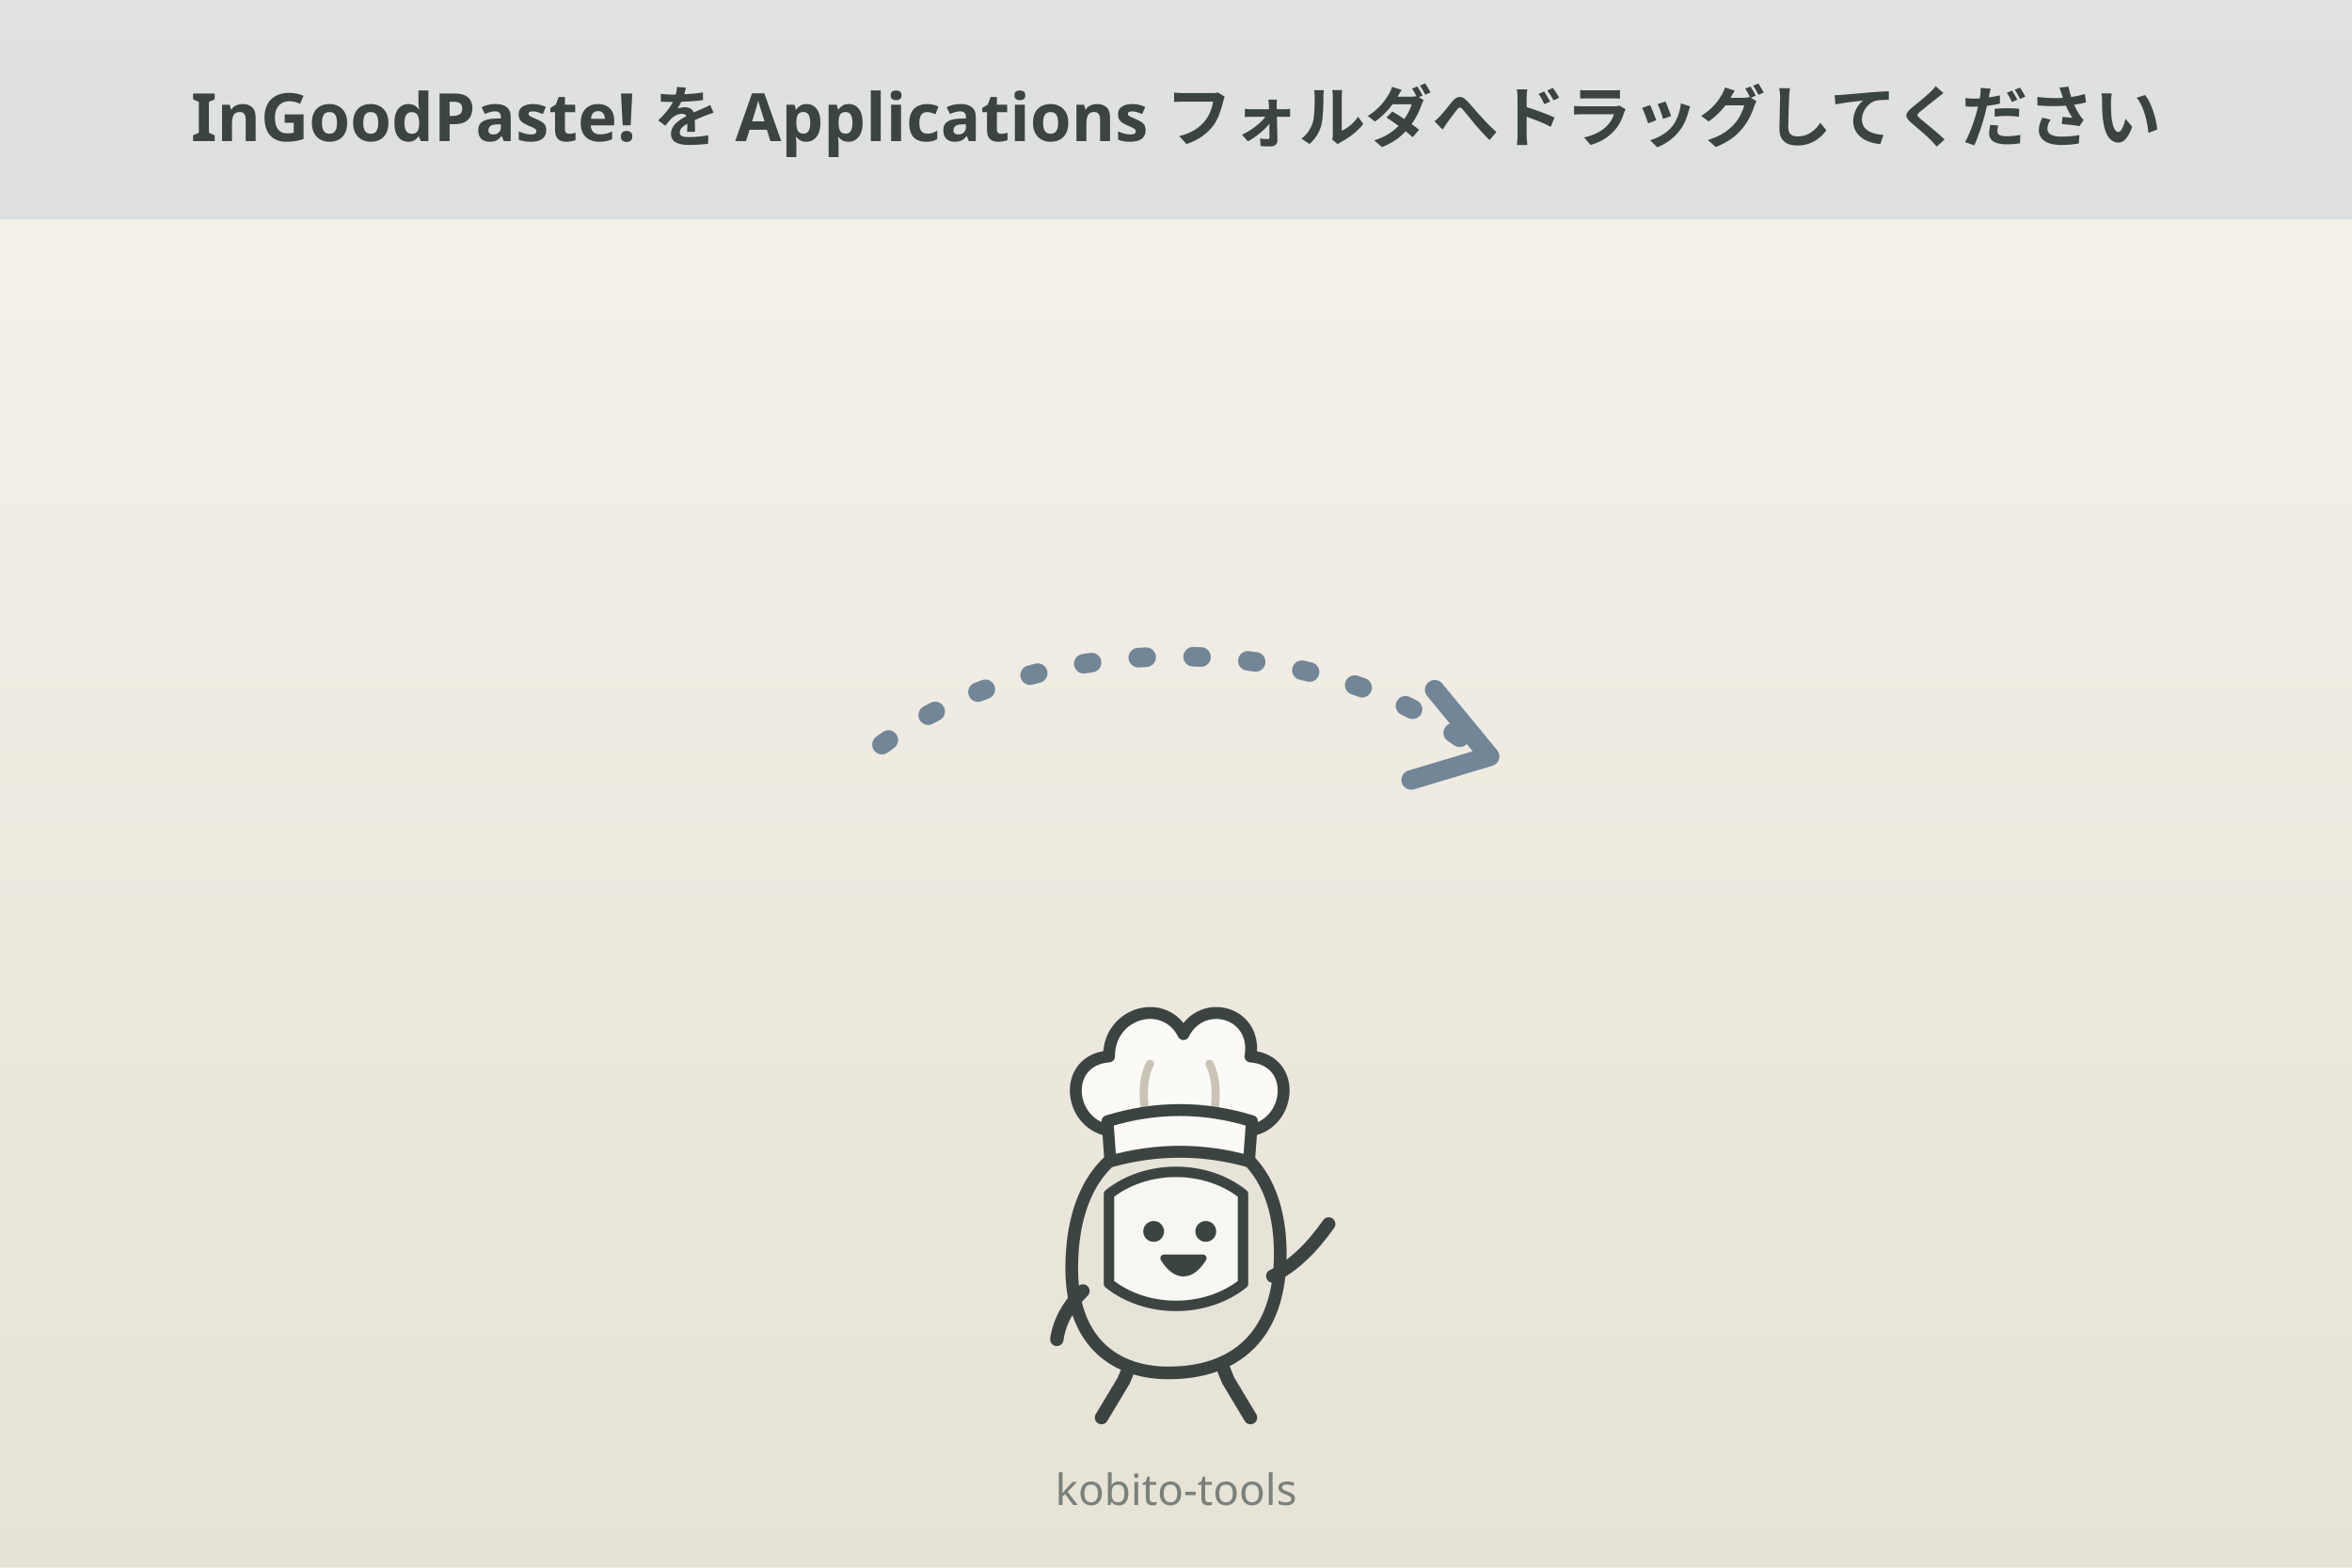
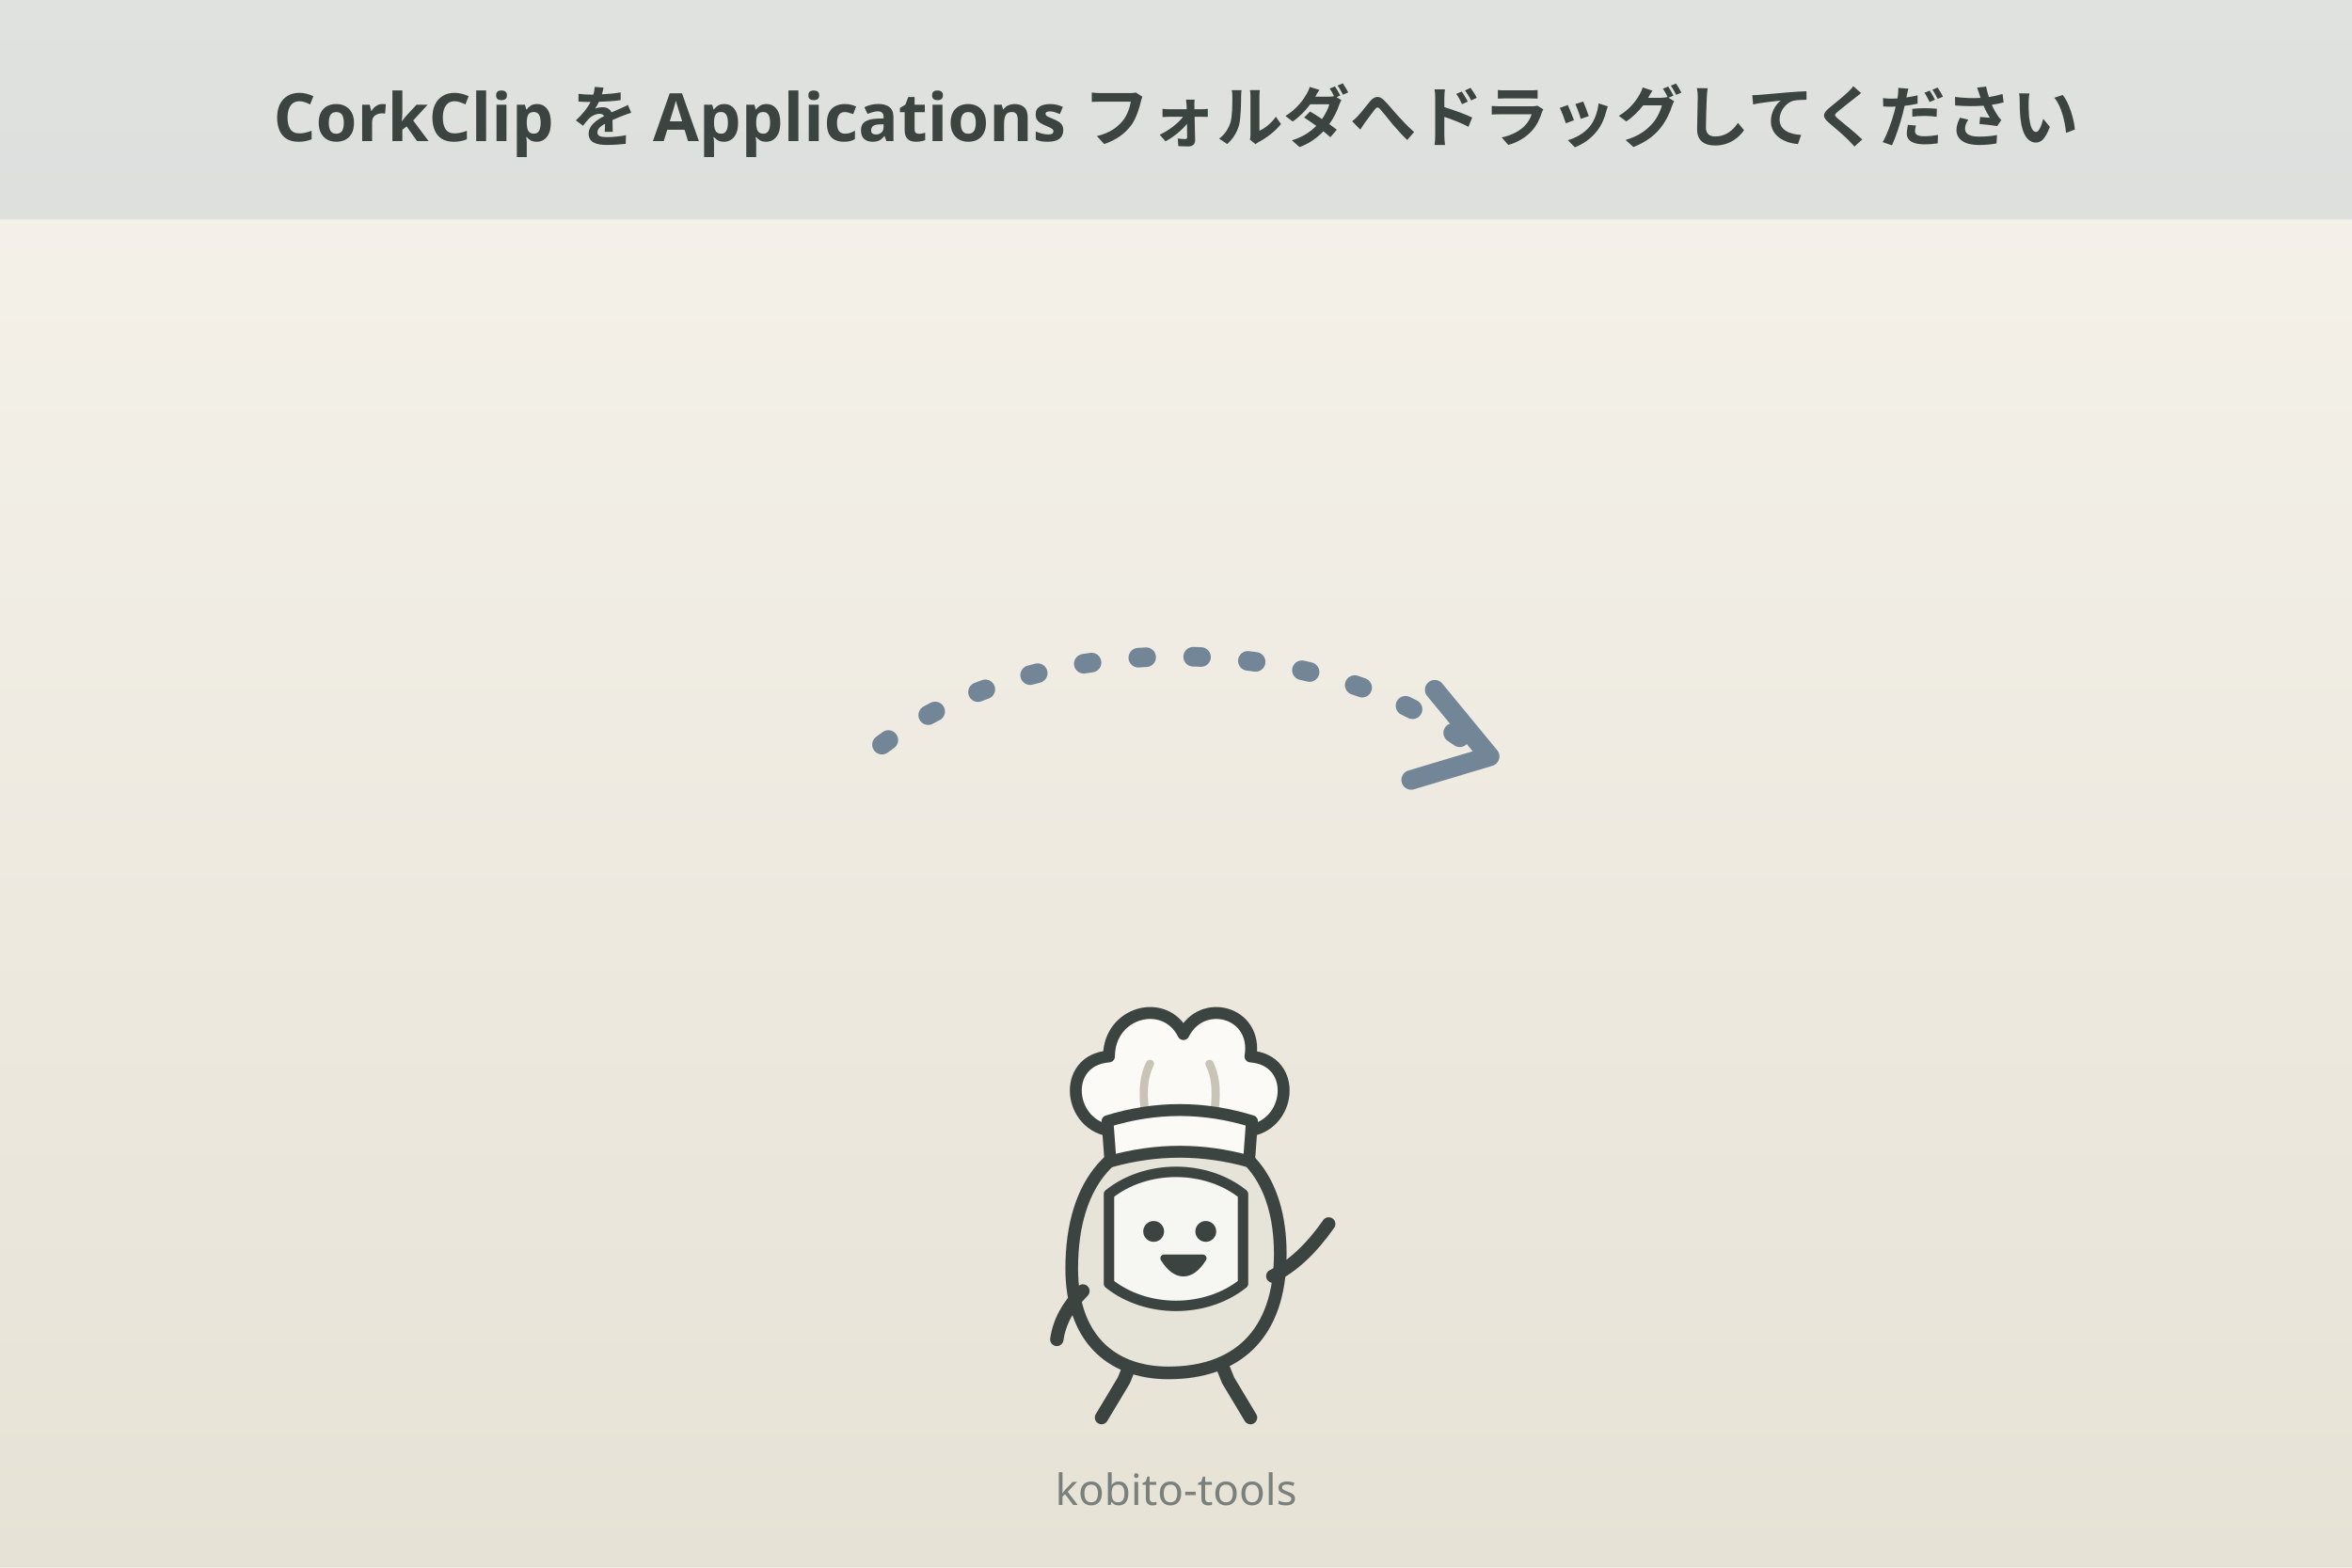
<svg xmlns="http://www.w3.org/2000/svg" width="600" height="400" viewBox="0 0 600 400">
  <defs>
    <linearGradient id="bg" x1="0" y1="0" x2="0" y2="1">
      <stop offset="0" stop-color="#F6F3EC" />
      <stop offset="1" stop-color="#E7E2D6" />
    </linearGradient>
  </defs>
  <rect width="600" height="400" fill="url(#bg)" />
  <path d="M0 0 H600 V56 H0 Z" fill="#8FA2B3" opacity=".22" />
-   <text x="300" y="36" text-anchor="middle" font-family="Hiragino Sans, Hiragino Kaku Gothic ProN, sans-serif" font-size="17" font-weight="600" fill="#3B4441">InGoodPaste! を Applications フォルダへドラッグしてください</text>
+   <text x="300" y="36" text-anchor="middle" font-family="Hiragino Sans, Hiragino Kaku Gothic ProN, sans-serif" font-size="17" font-weight="600" fill="#3B4441">CorkClip を Applications フォルダへドラッグしてください</text>
  <path d="M225 190 C265 160 335 160 375 190" fill="none" stroke="#728698" stroke-width="5" stroke-linecap="round" stroke-dasharray="2 12" />
  <path d="M366 176 L380 193 L360 199" fill="none" stroke="#728698" stroke-width="5" stroke-linecap="round" stroke-linejoin="round" />
  <g transform="translate(254.4 280) scale(1.9)" stroke-linecap="round" stroke-linejoin="round">
    <g fill="none" stroke="#3B4441" stroke-width="1.8">
      <path d="M19 33 l-2 5 l-3 5" />
      <path d="M29 33 l2 5 l3 5" />
    </g>
    <path d="M10 23C10 11 16 5 25 5c8 0 13 6 13 16 0 11-6 16-15 16-8 0-13-5-13-14Z" fill="#E6E3D9" stroke="#3B4441" stroke-width="1.7" />
    <path d="M15 13c5-4 13-4 18 0v12c-5 4-13 4-18 0Z" fill="#F6F7F2" stroke="#3B4441" stroke-width="1.4" />
    <circle cx="21" cy="18" r="1.4" fill="#3B4441" />
    <circle cx="28" cy="18" r="1.4" fill="#3B4441" />
    <path d="M22.4 21.6c1.6 2.6 3.6 2.6 5.2 0Z" fill="#3B4441" stroke="#3B4441" stroke-width="1" stroke-linejoin="round" />
    <g fill="none" stroke="#3B4441" stroke-width="1.8">
      <path d="M37 24 Q41 22 44.5 17" />
      <path d="M11.5 26 Q8.5 29 8 32.5" />
    </g>
    <path d="M15.5 4.5 C9.5 4 8.5 -5 15 -5.5 C15 -11.5 22.5 -13.5 25 -8.5 C27.5 -13.5 35 -11.5 34 -5.5 C40.5 -5 39.5 4 33.5 4.5 Z" fill="#FBFAF6" stroke="#3B4441" stroke-width="1.6" />
    <g fill="none" stroke="#C9C4B6" stroke-width="1.1">
      <path d="M20 3 C19.5 0 19.5 -2.5 20.5 -4.5" />
      <path d="M29 3 C29.5 0 29.5 -2.5 28.5 -4.5" />
    </g>
    <path d="M14.8 3.2 Q24.5 0.2 34.2 3.2 L33.8 8.6 Q24.5 6 15.2 8.6 Z" fill="#FBFAF6" stroke="#3B4441" stroke-width="1.6" />
  </g>
  <text x="300" y="384" text-anchor="middle" font-family="Hiragino Sans, sans-serif" font-size="11" fill="#7A817D">kobito-tools</text>
</svg>
